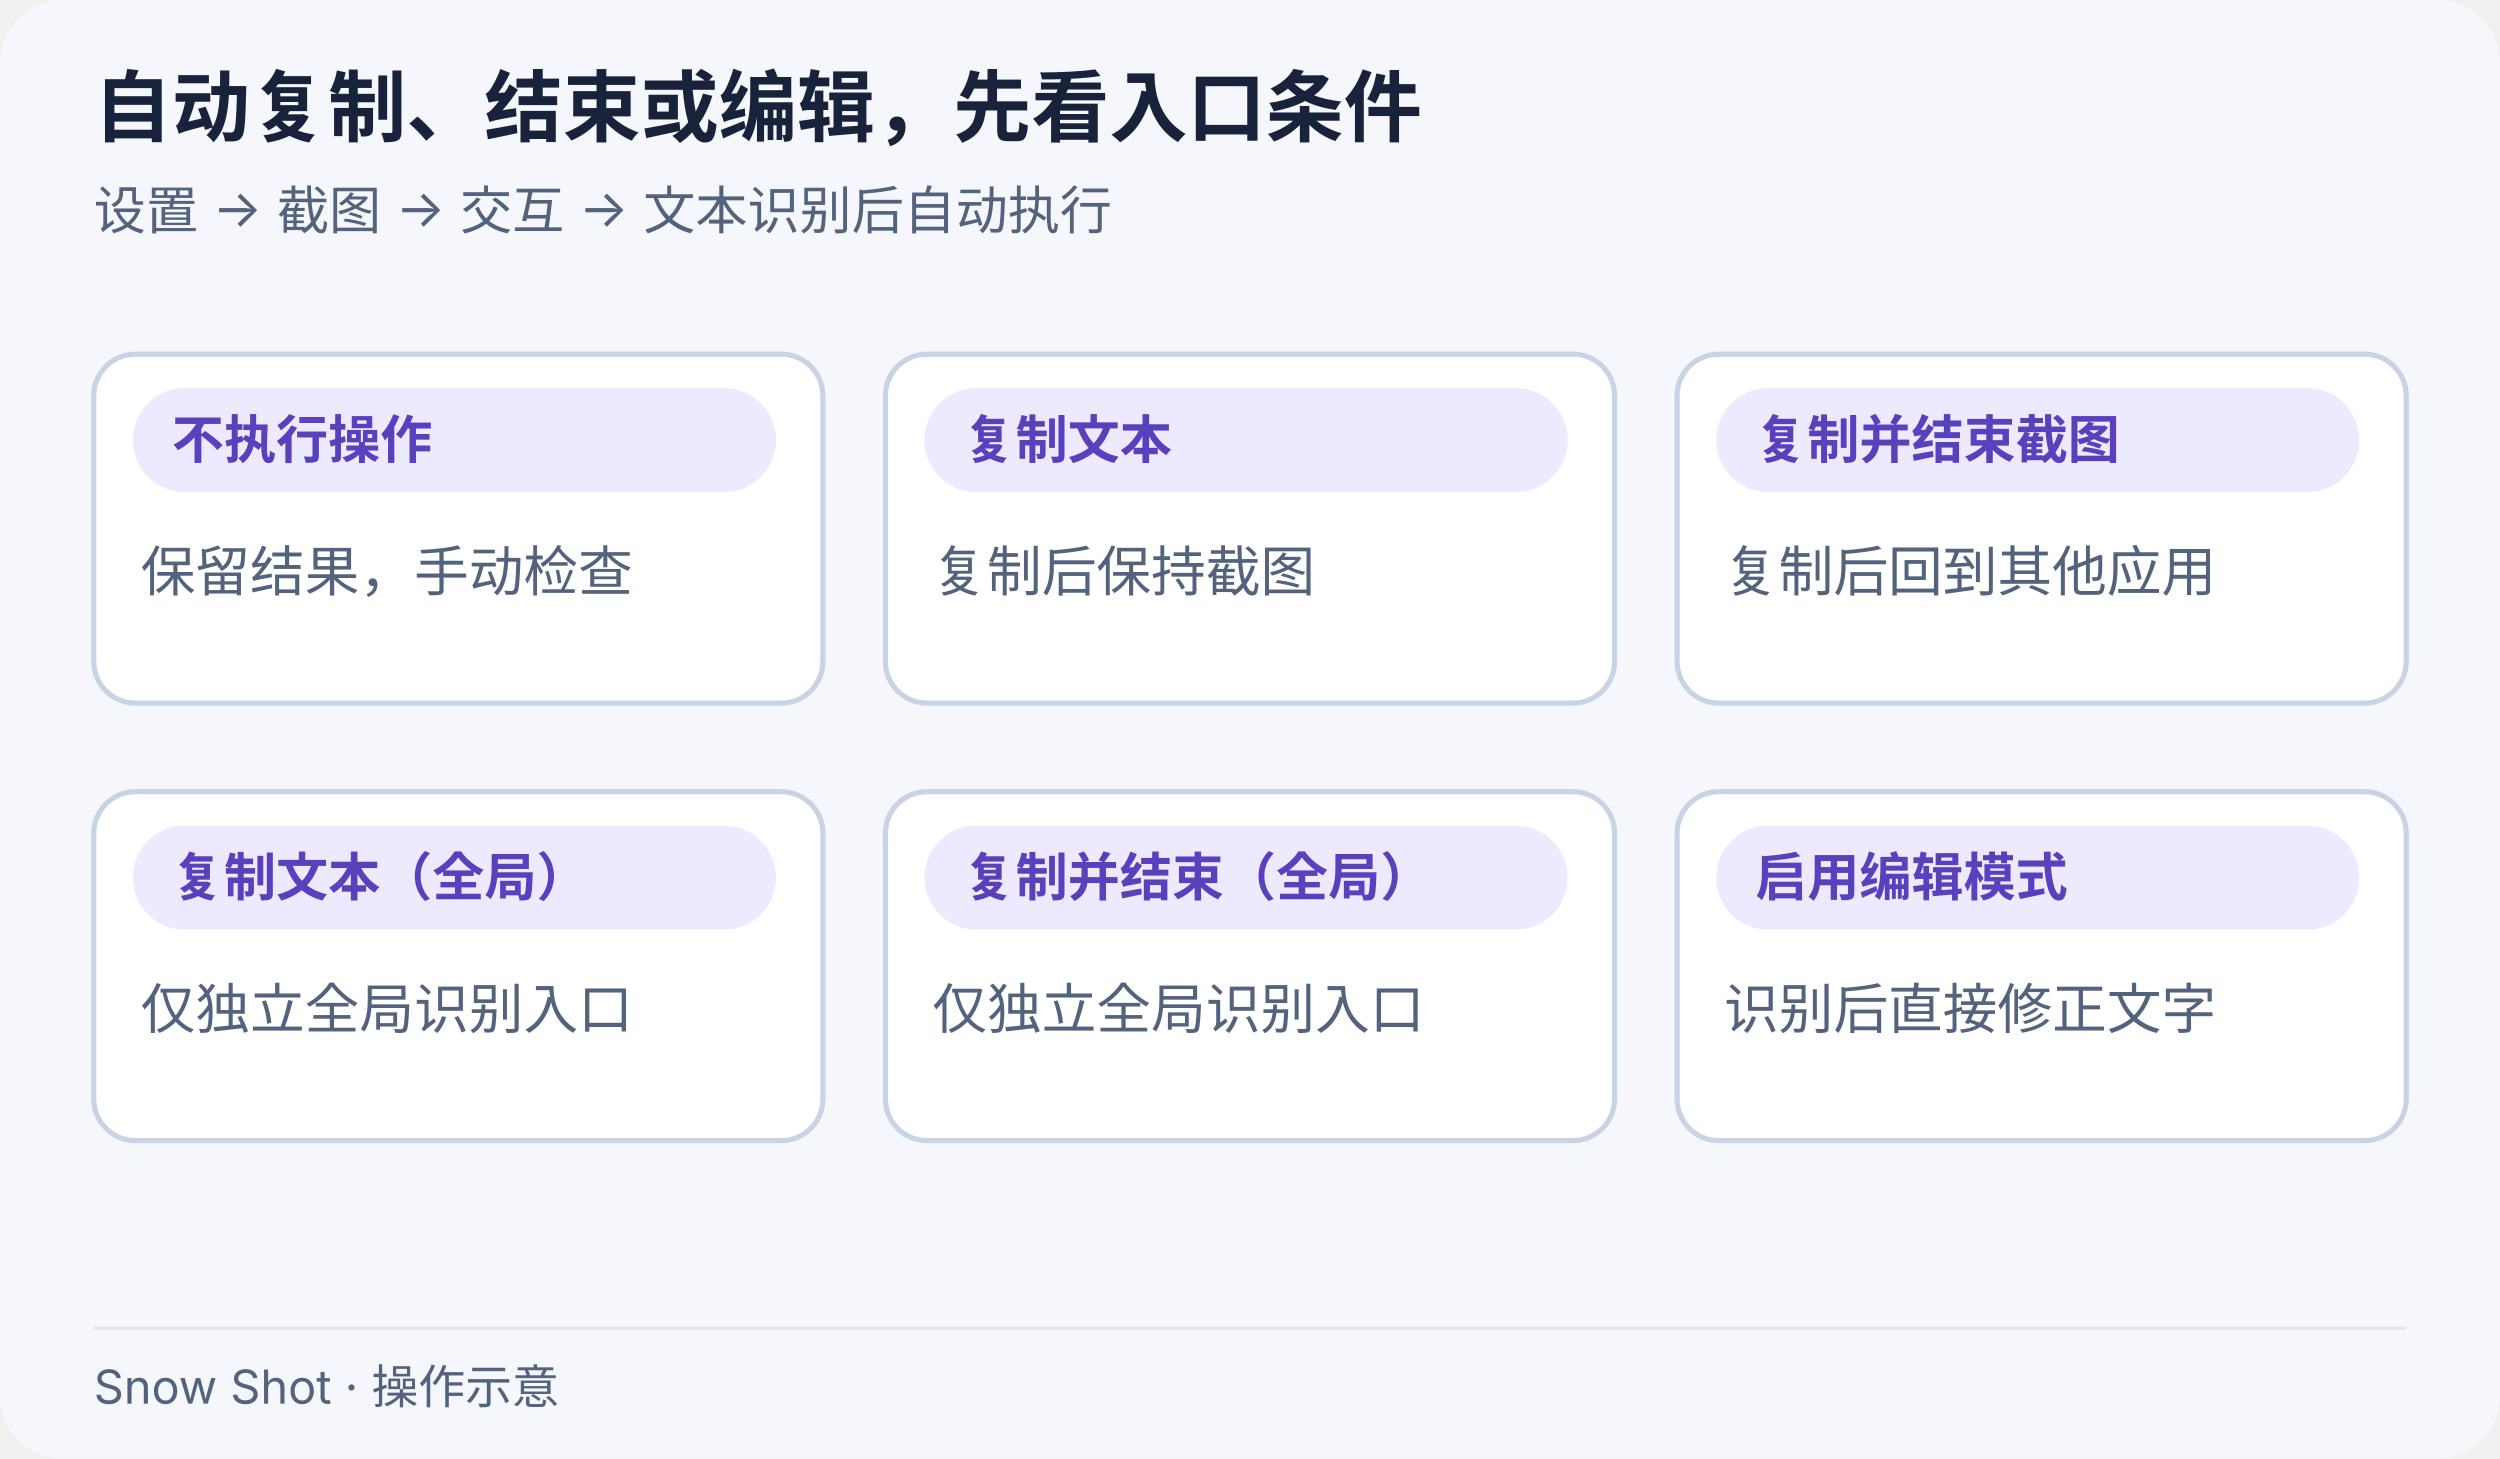
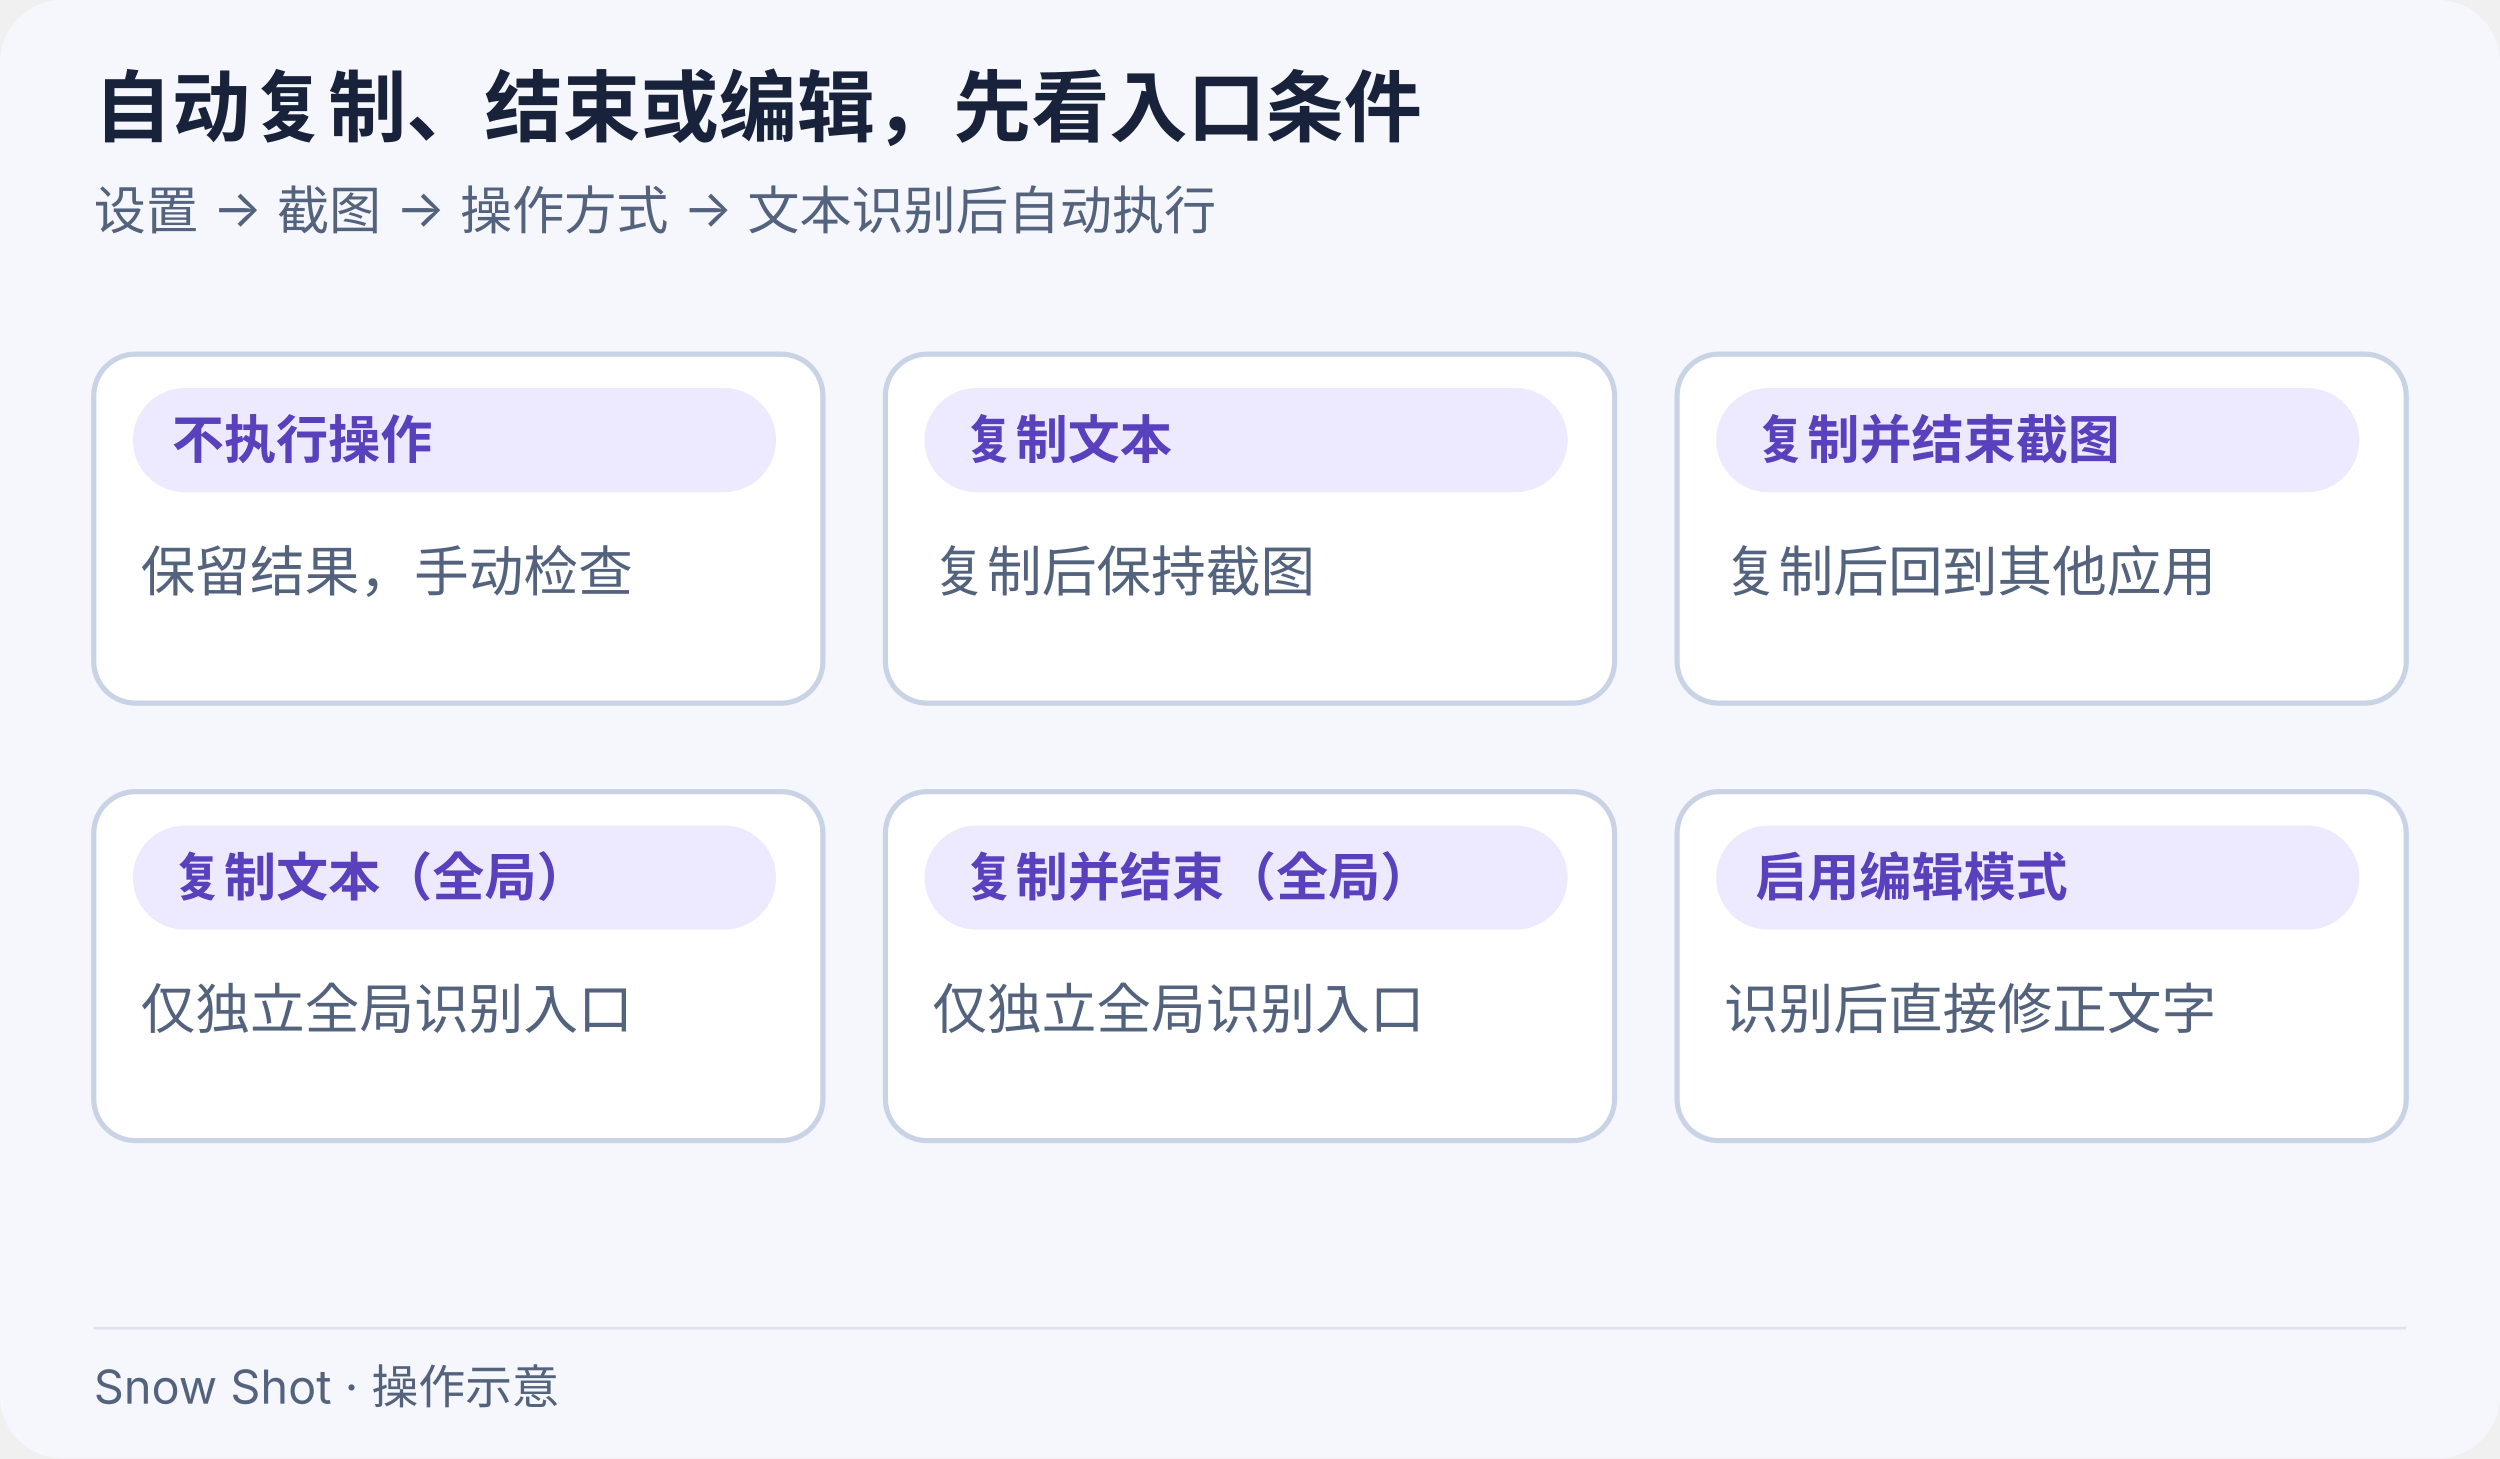
<svg xmlns="http://www.w3.org/2000/svg" viewBox="0 0 960 560" role="img" aria-labelledby="title desc">
  <rect width="960" height="560" rx="24" fill="#f5f7fc" />
  <g font-family="system-ui,-apple-system,PingFang SC,Microsoft YaHei,sans-serif">
    <text x="36" y="52" font-size="30" fill="#18233b" font-weight="700">自动复制、结束或编辑，先看入口条件</text>
-     <text x="36" y="88" font-size="20" fill="#53627d" font-weight="400">设置 → 截图 → 交互 → 文本识别后自动执行</text>
+     <text x="36" y="88" font-size="20" fill="#53627d" font-weight="400">设置 → 截图 → 操作方式 → 文本识别后自动执行</text>
    <rect x="36" y="136" width="280" height="134" rx="16" fill="#ffffff" stroke="#c8d3e6" stroke-width="2" />
    <rect x="52" y="150" width="245" height="38" rx="19" fill="#ede9fe" stroke="#ede9fe" stroke-width="2" />
    <text x="66" y="176" font-size="20" fill="#5941bd" font-weight="600">不执行操作</text>
    <text x="54" y="227" font-size="21" fill="#53627d" font-weight="400">保留结果，手动检查</text>
    <rect x="340" y="136" width="280" height="134" rx="16" fill="#ffffff" stroke="#c8d3e6" stroke-width="2" />
    <rect x="356" y="150" width="245" height="38" rx="19" fill="#ede9fe" stroke="#ede9fe" stroke-width="2" />
    <text x="370" y="176" font-size="20" fill="#5941bd" font-weight="600">复制文本</text>
    <text x="358" y="227" font-size="21" fill="#53627d" font-weight="400">复制后保持截图</text>
    <rect x="644" y="136" width="280" height="134" rx="16" fill="#ffffff" stroke="#c8d3e6" stroke-width="2" />
    <rect x="660" y="150" width="245" height="38" rx="19" fill="#ede9fe" stroke="#ede9fe" stroke-width="2" />
    <text x="674" y="176" font-size="20" fill="#5941bd" font-weight="600">复制并结束截图</text>
    <text x="662" y="227" font-size="21" fill="#53627d" font-weight="400">复制后回到其他应用</text>
    <rect x="36" y="304" width="280" height="134" rx="16" fill="#ffffff" stroke="#c8d3e6" stroke-width="2" />
    <rect x="52" y="318" width="245" height="38" rx="19" fill="#ede9fe" stroke="#ede9fe" stroke-width="2" />
    <text x="66" y="344" font-size="20" fill="#5941bd" font-weight="600">复制文本（全局）</text>
    <text x="54" y="395" font-size="21" fill="#53627d" font-weight="400">仅独立全局识别入口</text>
    <rect x="340" y="304" width="280" height="134" rx="16" fill="#ffffff" stroke="#c8d3e6" stroke-width="2" />
    <rect x="356" y="318" width="245" height="38" rx="19" fill="#ede9fe" stroke="#ede9fe" stroke-width="2" />
    <text x="370" y="344" font-size="20" fill="#5941bd" font-weight="600">复制并结束（全局）</text>
    <text x="358" y="395" font-size="21" fill="#53627d" font-weight="400">仅独立全局识别入口</text>
    <rect x="644" y="304" width="280" height="134" rx="16" fill="#ffffff" stroke="#c8d3e6" stroke-width="2" />
    <rect x="660" y="318" width="245" height="38" rx="19" fill="#ede9fe" stroke="#ede9fe" stroke-width="2" />
    <text x="674" y="344" font-size="20" fill="#5941bd" font-weight="600">启用编辑模式</text>
    <text x="662" y="395" font-size="21" fill="#53627d" font-weight="400">识别后直接修正文字</text>
    <path d="M36 510 L924 510" fill="none" stroke="#dce3ef" stroke-width="1" />
    <text x="36" y="539" font-size="18" fill="#53627d" font-weight="400">Snow Shot · 操作示意</text>
  </g>
</svg>
